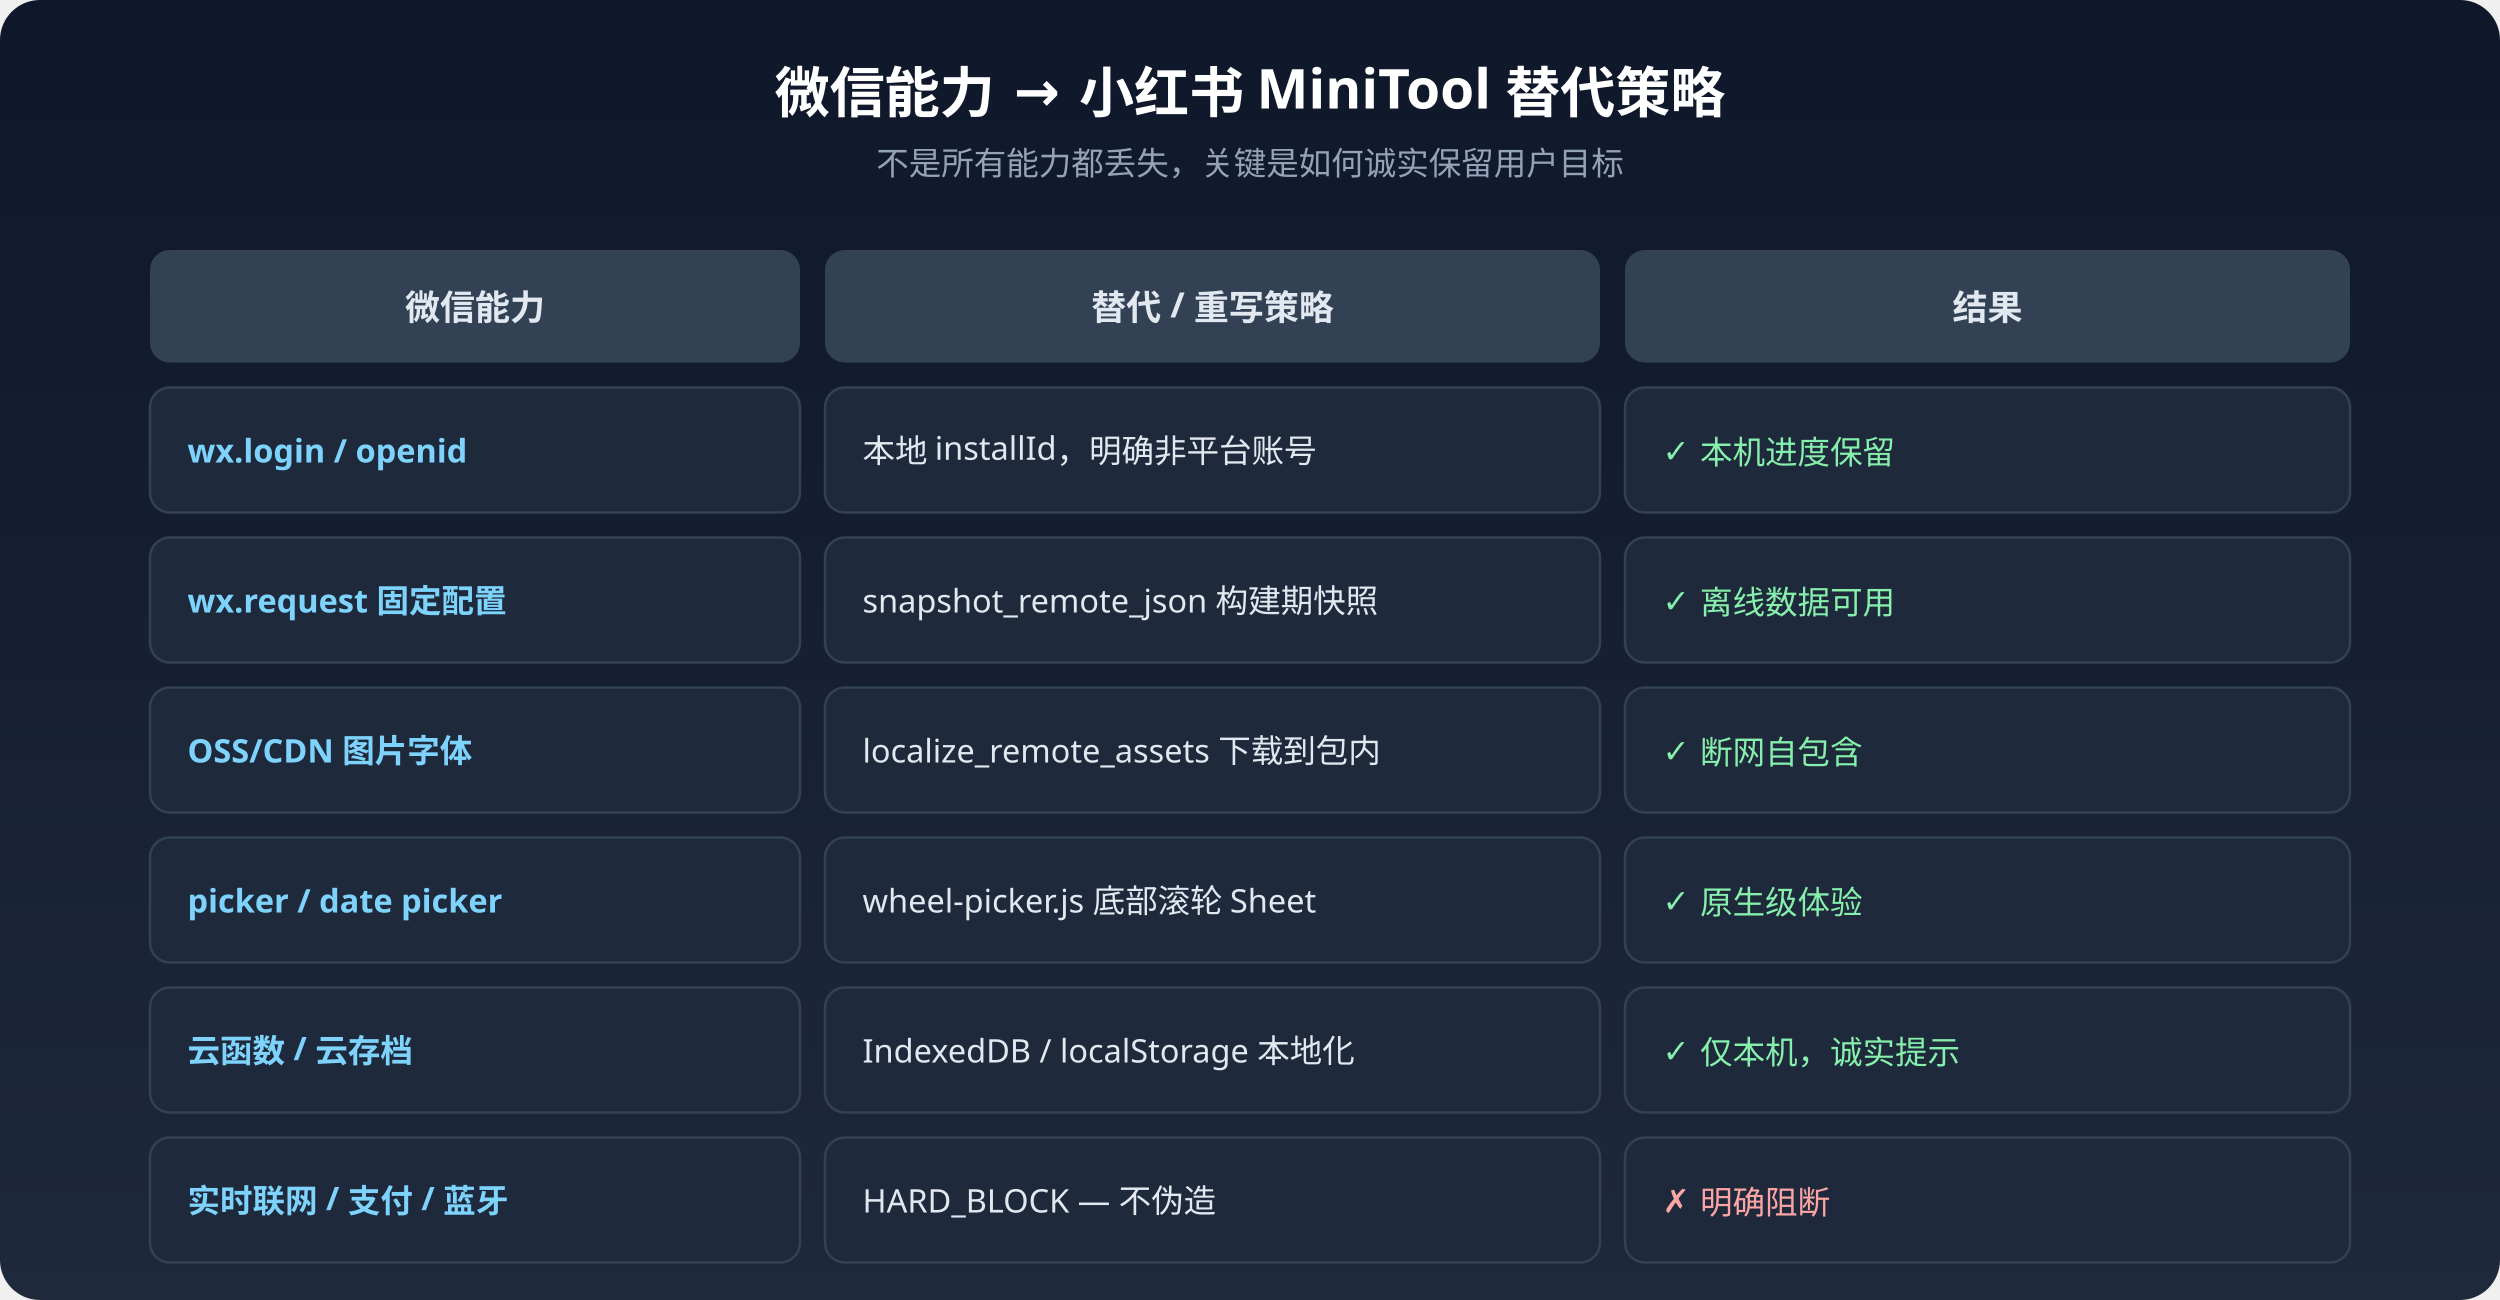
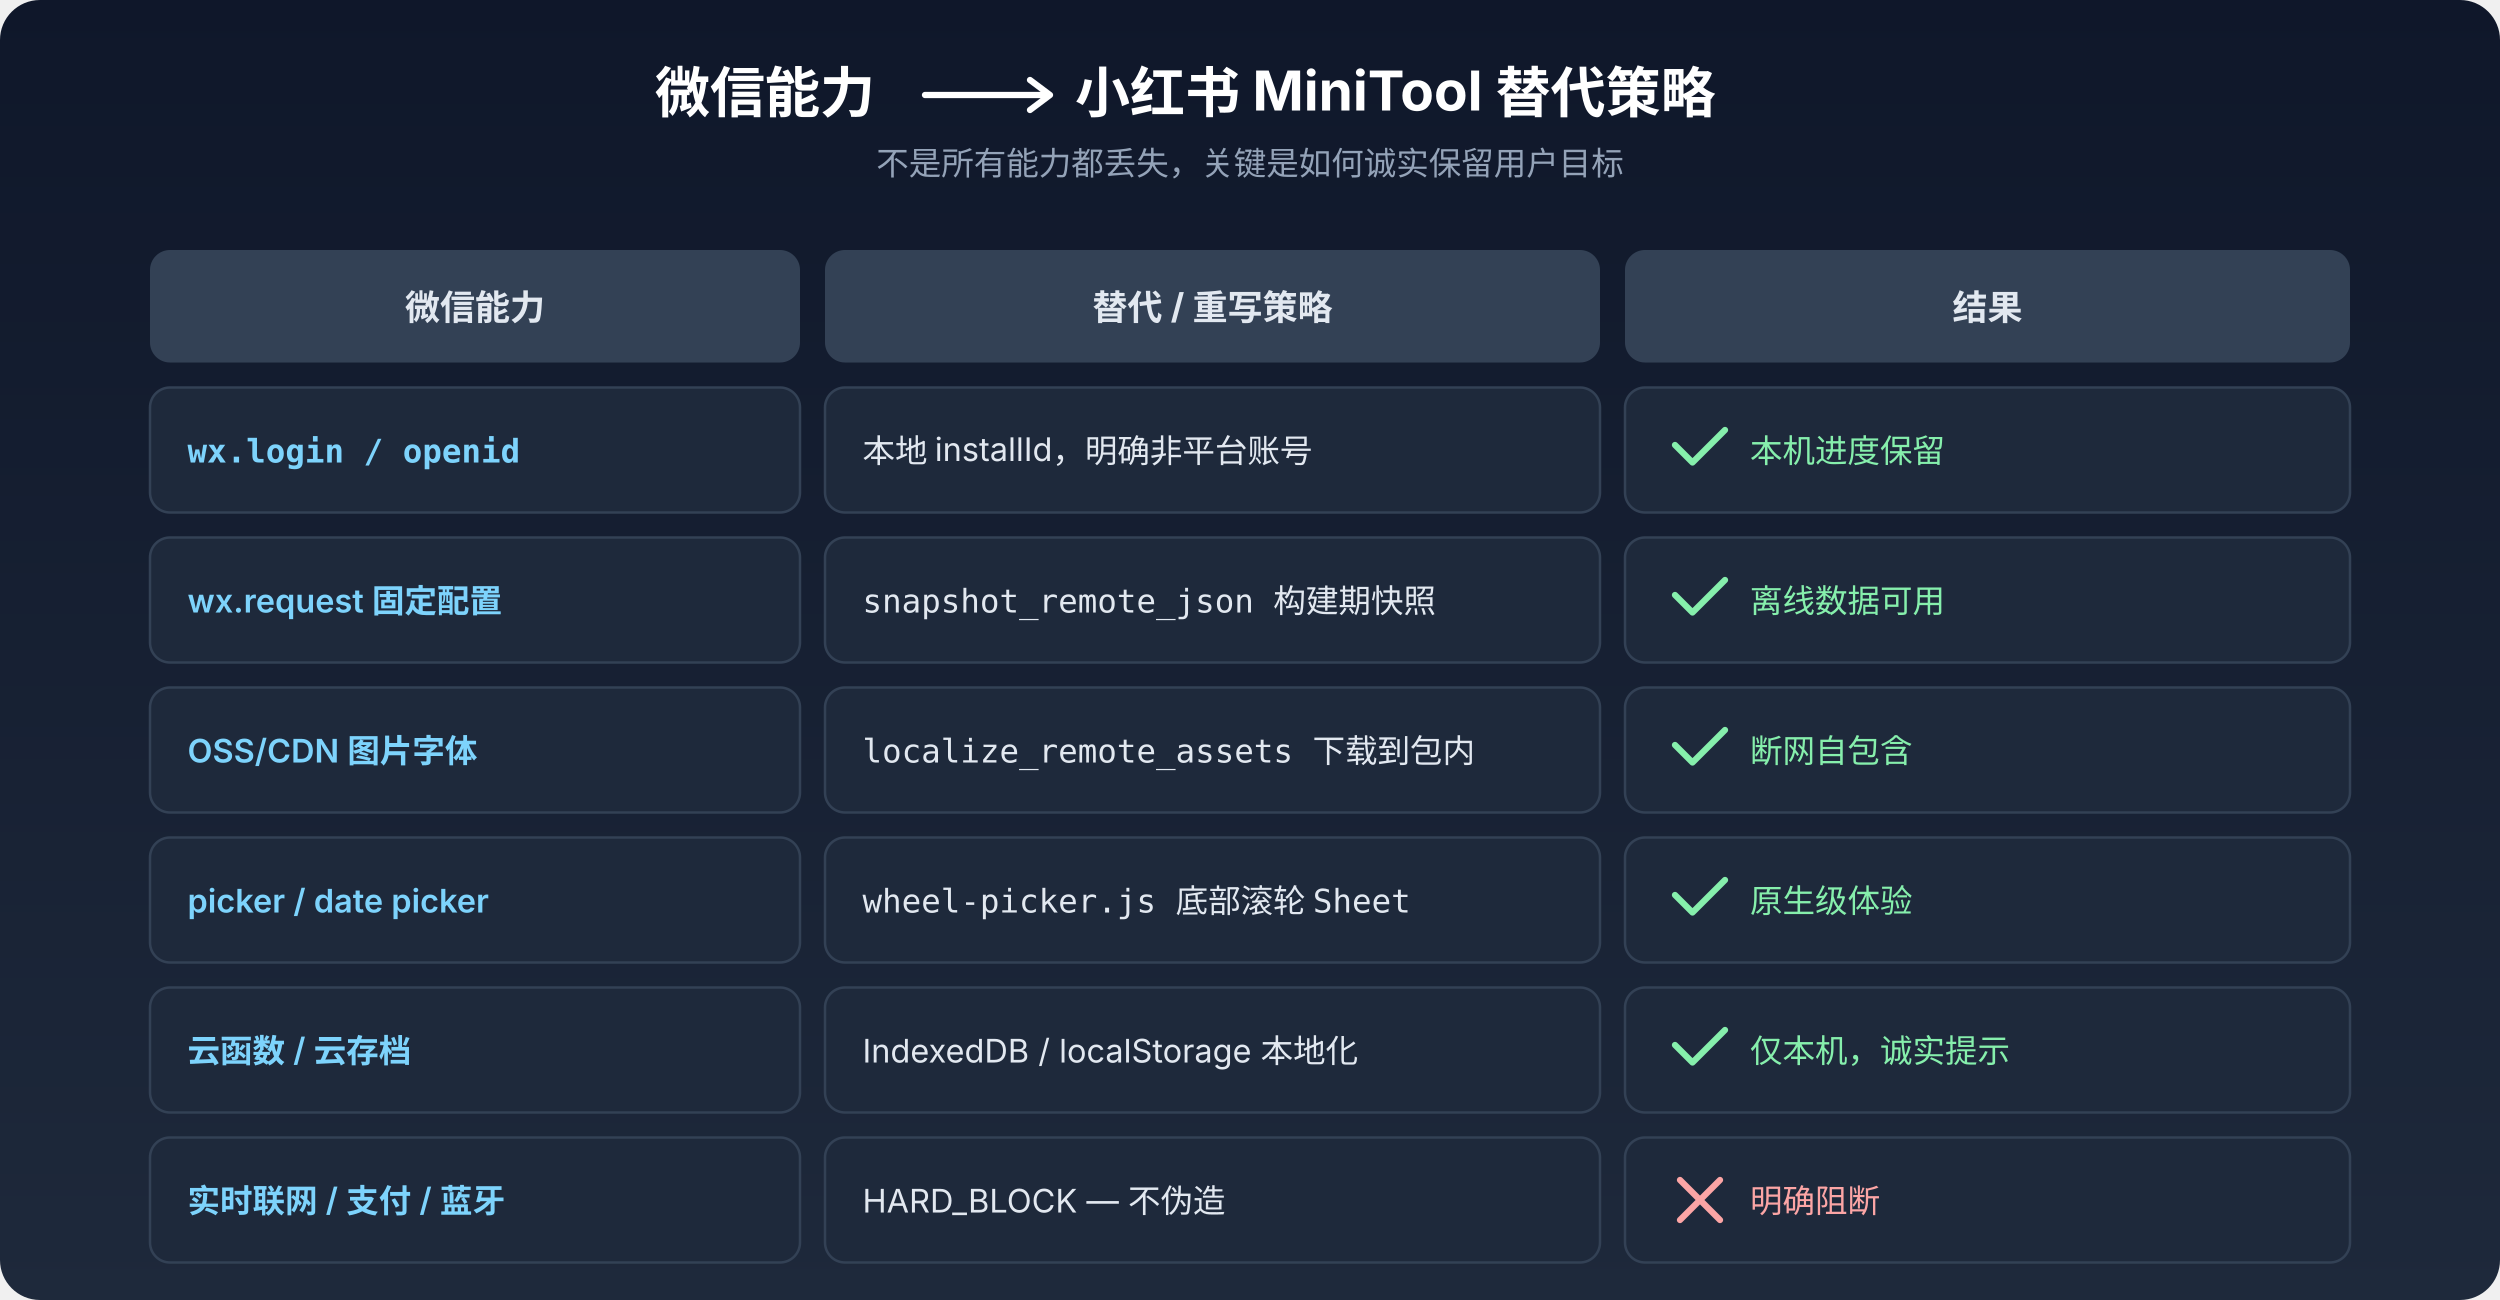
<svg xmlns="http://www.w3.org/2000/svg" viewBox="0 0 1000 520" width="1000" height="520">
  <defs>
    <linearGradient id="bgm" x1="0%" y1="0%" x2="0%" y2="100%">
      <stop offset="0%" stop-color="#0f172a" />
      <stop offset="100%" stop-color="#1e293b" />
    </linearGradient>
    <filter id="mshadow">
      <feDropShadow dx="0" dy="2" stdDeviation="4" flood-color="#000" flood-opacity="0.3" />
    </filter>
+     <style>
+       .cm-title { font-family: 'PingFang SC', 'Microsoft YaHei', 'Noto Sans SC', 'Hiragino Sans GB', system-ui, -apple-system, sans-serif; }
+       .cm-text { font-family: 'PingFang SC', 'Microsoft YaHei', 'Noto Sans SC', 'Hiragino Sans GB', system-ui, -apple-system, sans-serif; }
+       .cm-mono { font-family: 'SF Mono', 'Fira Code', 'PingFang SC', 'Microsoft YaHei', monospace; }
+       .arrow { fill: none; stroke: #fff; stroke-width: 2.5; stroke-linecap: round; stroke-linejoin: round; }
+       .check { fill: none; stroke: #86efac; stroke-width: 2.5; stroke-linecap: round; stroke-linejoin: round; }
+       .cross { fill: none; stroke: #fca5a5; stroke-width: 2.5; stroke-linecap: round; }
+     </style>
  </defs>
  <rect width="1000" height="520" fill="url(#bgm)" rx="16" />
-   <text x="500" y="45" text-anchor="middle" fill="#fff" font-family="system-ui" font-size="22" font-weight="700">微信能力 → 小红书 MiniTool 替代策略</text>
-   <text x="500" y="70" text-anchor="middle" fill="#94a3b8" font-family="system-ui" font-size="13">不是所有能力都丢失，关键是如何诚实保留用户目标</text>
+   <text x="350" y="45" text-anchor="end" fill="#fff" class="cm-title" font-size="22" font-weight="700">微信能力</text>
+   <path d="M370 38 L420 38 L412 32 M420 38 L412 44" class="arrow" />
+   <text x="430" y="45" text-anchor="start" fill="#fff" class="cm-title" font-size="22" font-weight="700">小红书 MiniTool 替代策略</text>
+   <text x="500" y="70" text-anchor="middle" fill="#94a3b8" class="cm-text" font-size="13">不是所有能力都丢失，关键是如何诚实保留用户目标</text>
  <rect x="60" y="100" width="260" height="45" rx="8" fill="#334155" />
  <rect x="330" y="100" width="310" height="45" rx="8" fill="#334155" />
  <rect x="650" y="100" width="290" height="45" rx="8" fill="#334155" />
-   <text x="190" y="128" text-anchor="middle" fill="#e2e8f0" font-family="system-ui" font-size="14" font-weight="700">微信能力</text>
-   <text x="485" y="128" text-anchor="middle" fill="#e2e8f0" font-family="system-ui" font-size="14" font-weight="700">替代 / 重写策略</text>
-   <text x="795" y="128" text-anchor="middle" fill="#e2e8f0" font-family="system-ui" font-size="14" font-weight="700">结果</text>
+   <text x="190" y="128" text-anchor="middle" fill="#e2e8f0" class="cm-title" font-size="14" font-weight="700">微信能力</text>
+   <text x="485" y="128" text-anchor="middle" fill="#e2e8f0" class="cm-title" font-size="14" font-weight="700">替代 / 重写策略</text>
+   <text x="795" y="128" text-anchor="middle" fill="#e2e8f0" class="cm-title" font-size="14" font-weight="700">结果</text>
  <rect x="60" y="155" width="260" height="50" rx="8" fill="#1e293b" stroke="#334155" />
  <rect x="330" y="155" width="310" height="50" rx="8" fill="#1e293b" stroke="#334155" />
  <rect x="650" y="155" width="290" height="50" rx="8" fill="#1e293b" stroke="#334155" />
-   <text x="75" y="185" fill="#7dd3fc" font-family="system-ui" font-size="13" font-weight="600">wx.login / openid</text>
-   <text x="345" y="185" fill="#e2e8f0" font-family="system-ui" font-size="13">本地 installId，明确非平台账号</text>
-   <text x="665" y="185" fill="#86efac" font-family="system-ui" font-size="13">✓ 本机进度保留</text>
+   <text x="75" y="185" fill="#7dd3fc" class="cm-mono" font-size="13" font-weight="600">wx.login / openid</text>
+   <text x="345" y="185" fill="#e2e8f0" class="cm-text" font-size="13">本地 installId，明确非平台账号</text>
+   <path d="M670 178 L677 185 L690 172" class="check" />
+   <text x="700" y="185" fill="#86efac" class="cm-text" font-size="13">本机进度保留</text>
  <rect x="60" y="215" width="260" height="50" rx="8" fill="#1e293b" stroke="#334155" />
  <rect x="330" y="215" width="310" height="50" rx="8" fill="#1e293b" stroke="#334155" />
  <rect x="650" y="215" width="290" height="50" rx="8" fill="#1e293b" stroke="#334155" />
-   <text x="75" y="245" fill="#7dd3fc" font-family="system-ui" font-size="13" font-weight="600">wx.request 固定配置</text>
-   <text x="345" y="245" fill="#e2e8f0" font-family="system-ui" font-size="13">snapshot_remote_json 构建期快照</text>
-   <text x="665" y="245" fill="#86efac" font-family="system-ui" font-size="13">✓ 离线数据可用</text>
+   <text x="75" y="245" fill="#7dd3fc" class="cm-text" font-size="13" font-weight="600">wx.request 固定配置</text>
+   <text x="345" y="245" fill="#e2e8f0" class="cm-mono" font-size="13">snapshot_remote_json 构建期快照</text>
+   <path d="M670 238 L677 245 L690 232" class="check" />
+   <text x="700" y="245" fill="#86efac" class="cm-text" font-size="13">离线数据可用</text>
  <rect x="60" y="275" width="260" height="50" rx="8" fill="#1e293b" stroke="#334155" />
  <rect x="330" y="275" width="310" height="50" rx="8" fill="#1e293b" stroke="#334155" />
  <rect x="650" y="275" width="290" height="50" rx="8" fill="#1e293b" stroke="#334155" />
-   <text x="75" y="305" fill="#7dd3fc" font-family="system-ui" font-size="13" font-weight="600">OSS/CDN 图片字体</text>
-   <text x="345" y="305" fill="#e2e8f0" font-family="system-ui" font-size="13">localize_remote_assets 下载到包内</text>
-   <text x="665" y="305" fill="#86efac" font-family="system-ui" font-size="13">✓ 断网自包含</text>
+   <text x="75" y="305" fill="#7dd3fc" class="cm-text" font-size="13" font-weight="600">OSS/CDN 图片字体</text>
+   <text x="345" y="305" fill="#e2e8f0" class="cm-mono" font-size="13">localize_remote_assets 下载到包内</text>
+   <path d="M670 298 L677 305 L690 292" class="check" />
+   <text x="700" y="305" fill="#86efac" class="cm-text" font-size="13">断网自包含</text>
  <rect x="60" y="335" width="260" height="50" rx="8" fill="#1e293b" stroke="#334155" />
  <rect x="330" y="335" width="310" height="50" rx="8" fill="#1e293b" stroke="#334155" />
  <rect x="650" y="335" width="290" height="50" rx="8" fill="#1e293b" stroke="#334155" />
-   <text x="75" y="365" fill="#7dd3fc" font-family="system-ui" font-size="13" font-weight="600">picker / date picker</text>
-   <text x="345" y="365" fill="#e2e8f0" font-family="system-ui" font-size="13">wheel-picker.js 底部滚轮 Sheet</text>
-   <text x="665" y="365" fill="#86efac" font-family="system-ui" font-size="13">✓ 原生级体验</text>
+   <text x="75" y="365" fill="#7dd3fc" class="cm-text" font-size="13" font-weight="600">picker / date picker</text>
+   <text x="345" y="365" fill="#e2e8f0" class="cm-mono" font-size="13">wheel-picker.js 底部滚轮 Sheet</text>
+   <path d="M670 358 L677 365 L690 352" class="check" />
+   <text x="700" y="365" fill="#86efac" class="cm-text" font-size="13">原生级体验</text>
  <rect x="60" y="395" width="260" height="50" rx="8" fill="#1e293b" stroke="#334155" />
  <rect x="330" y="395" width="310" height="50" rx="8" fill="#1e293b" stroke="#334155" />
  <rect x="650" y="395" width="290" height="50" rx="8" fill="#1e293b" stroke="#334155" />
-   <text x="75" y="425" fill="#7dd3fc" font-family="system-ui" font-size="13" font-weight="600">云函数 / 云存档</text>
-   <text x="345" y="425" fill="#e2e8f0" font-family="system-ui" font-size="13">IndexedDB / localStorage 本地化</text>
-   <text x="665" y="425" fill="#86efac" font-family="system-ui" font-size="13">✓ 仅本机，诚实提示</text>
+   <text x="75" y="425" fill="#7dd3fc" class="cm-text" font-size="13" font-weight="600">云函数 / 云存档</text>
+   <text x="345" y="425" fill="#e2e8f0" class="cm-text" font-size="13">IndexedDB / localStorage 本地化</text>
+   <path d="M670 418 L677 425 L690 412" class="check" />
+   <text x="700" y="425" fill="#86efac" class="cm-text" font-size="13">仅本机，诚实提示</text>
  <rect x="60" y="455" width="260" height="50" rx="8" fill="#1e293b" stroke="#334155" />
  <rect x="330" y="455" width="310" height="50" rx="8" fill="#1e293b" stroke="#334155" />
  <rect x="650" y="455" width="290" height="50" rx="8" fill="#1e293b" stroke="#334155" />
-   <text x="75" y="485" fill="#7dd3fc" font-family="system-ui" font-size="13" font-weight="600">实时联网 / 支付 / 蓝牙</text>
-   <text x="345" y="485" fill="#e2e8f0" font-family="system-ui" font-size="13">HARD_BLOCK — 不伪造</text>
-   <text x="665" y="485" fill="#fca5a5" font-family="system-ui" font-size="13">✗ 明确阻断</text>
+   <text x="75" y="485" fill="#7dd3fc" class="cm-text" font-size="13" font-weight="600">实时联网 / 支付 / 蓝牙</text>
+   <text x="345" y="485" fill="#e2e8f0" class="cm-text" font-size="13">HARD_BLOCK — 不伪造</text>
+   <path d="M672 472 L688 488 M688 472 L672 488" class="cross" />
+   <text x="700" y="485" fill="#fca5a5" class="cm-text" font-size="13">明确阻断</text>
</svg>
